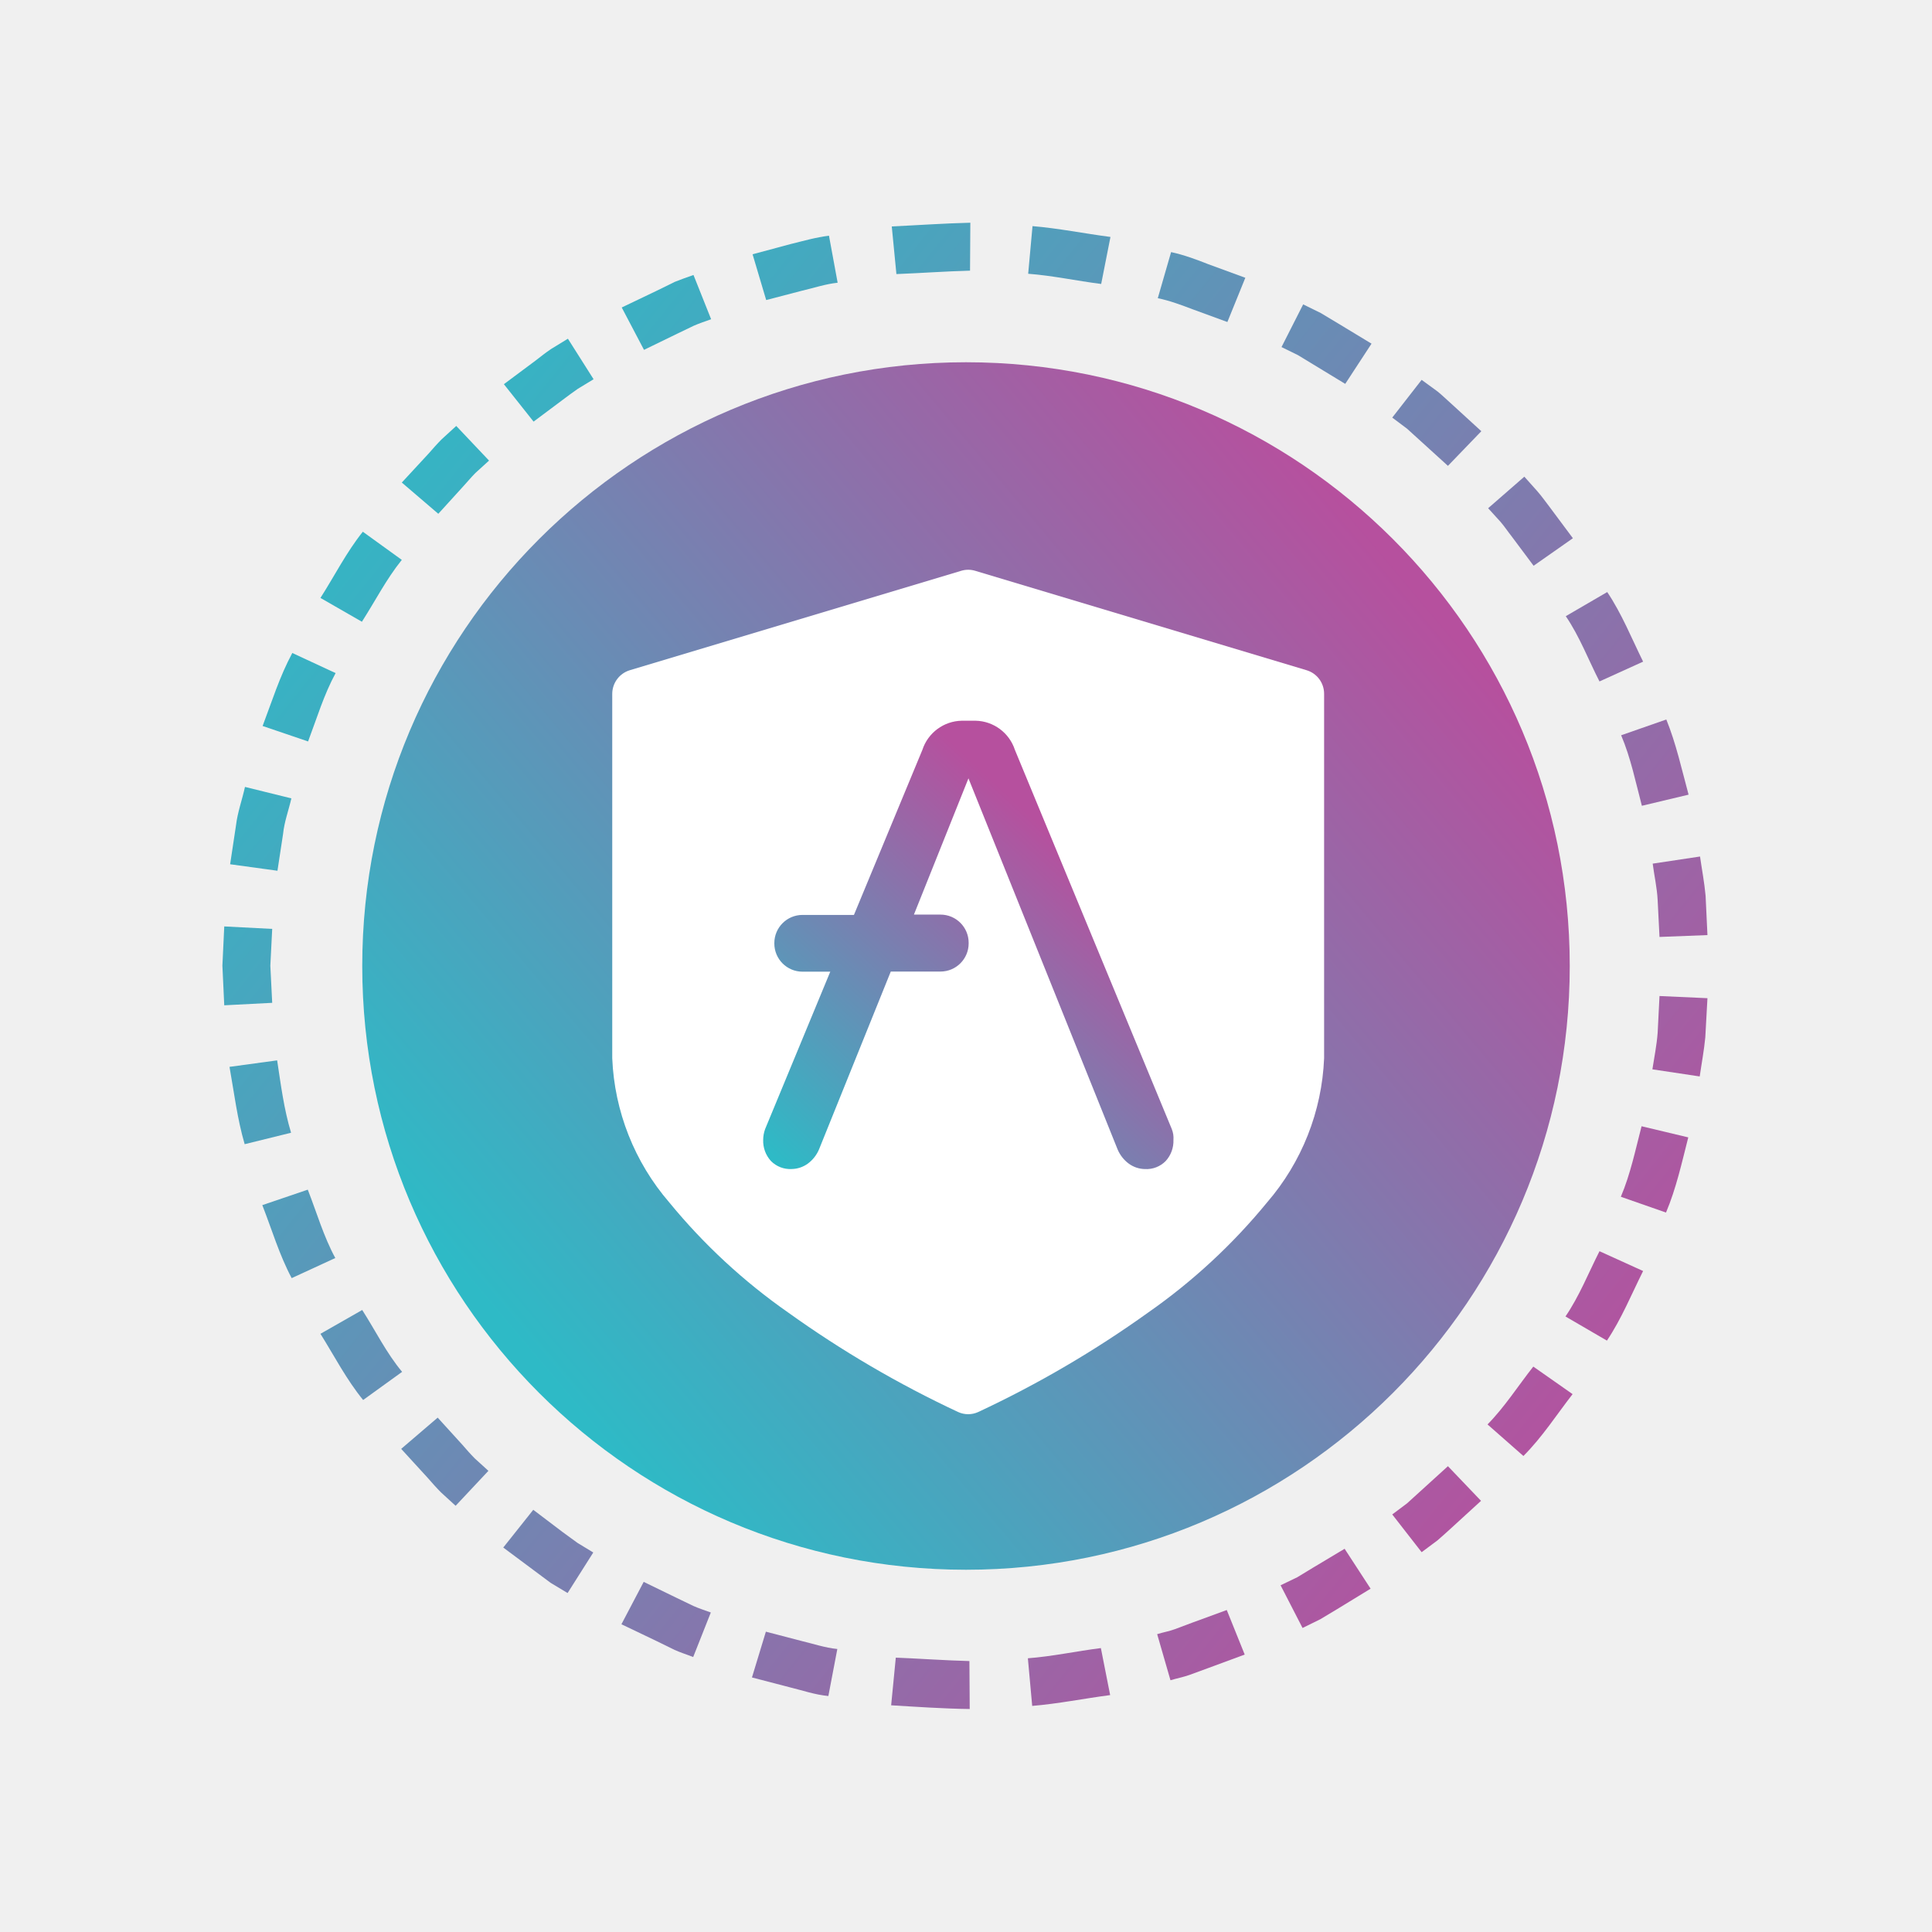
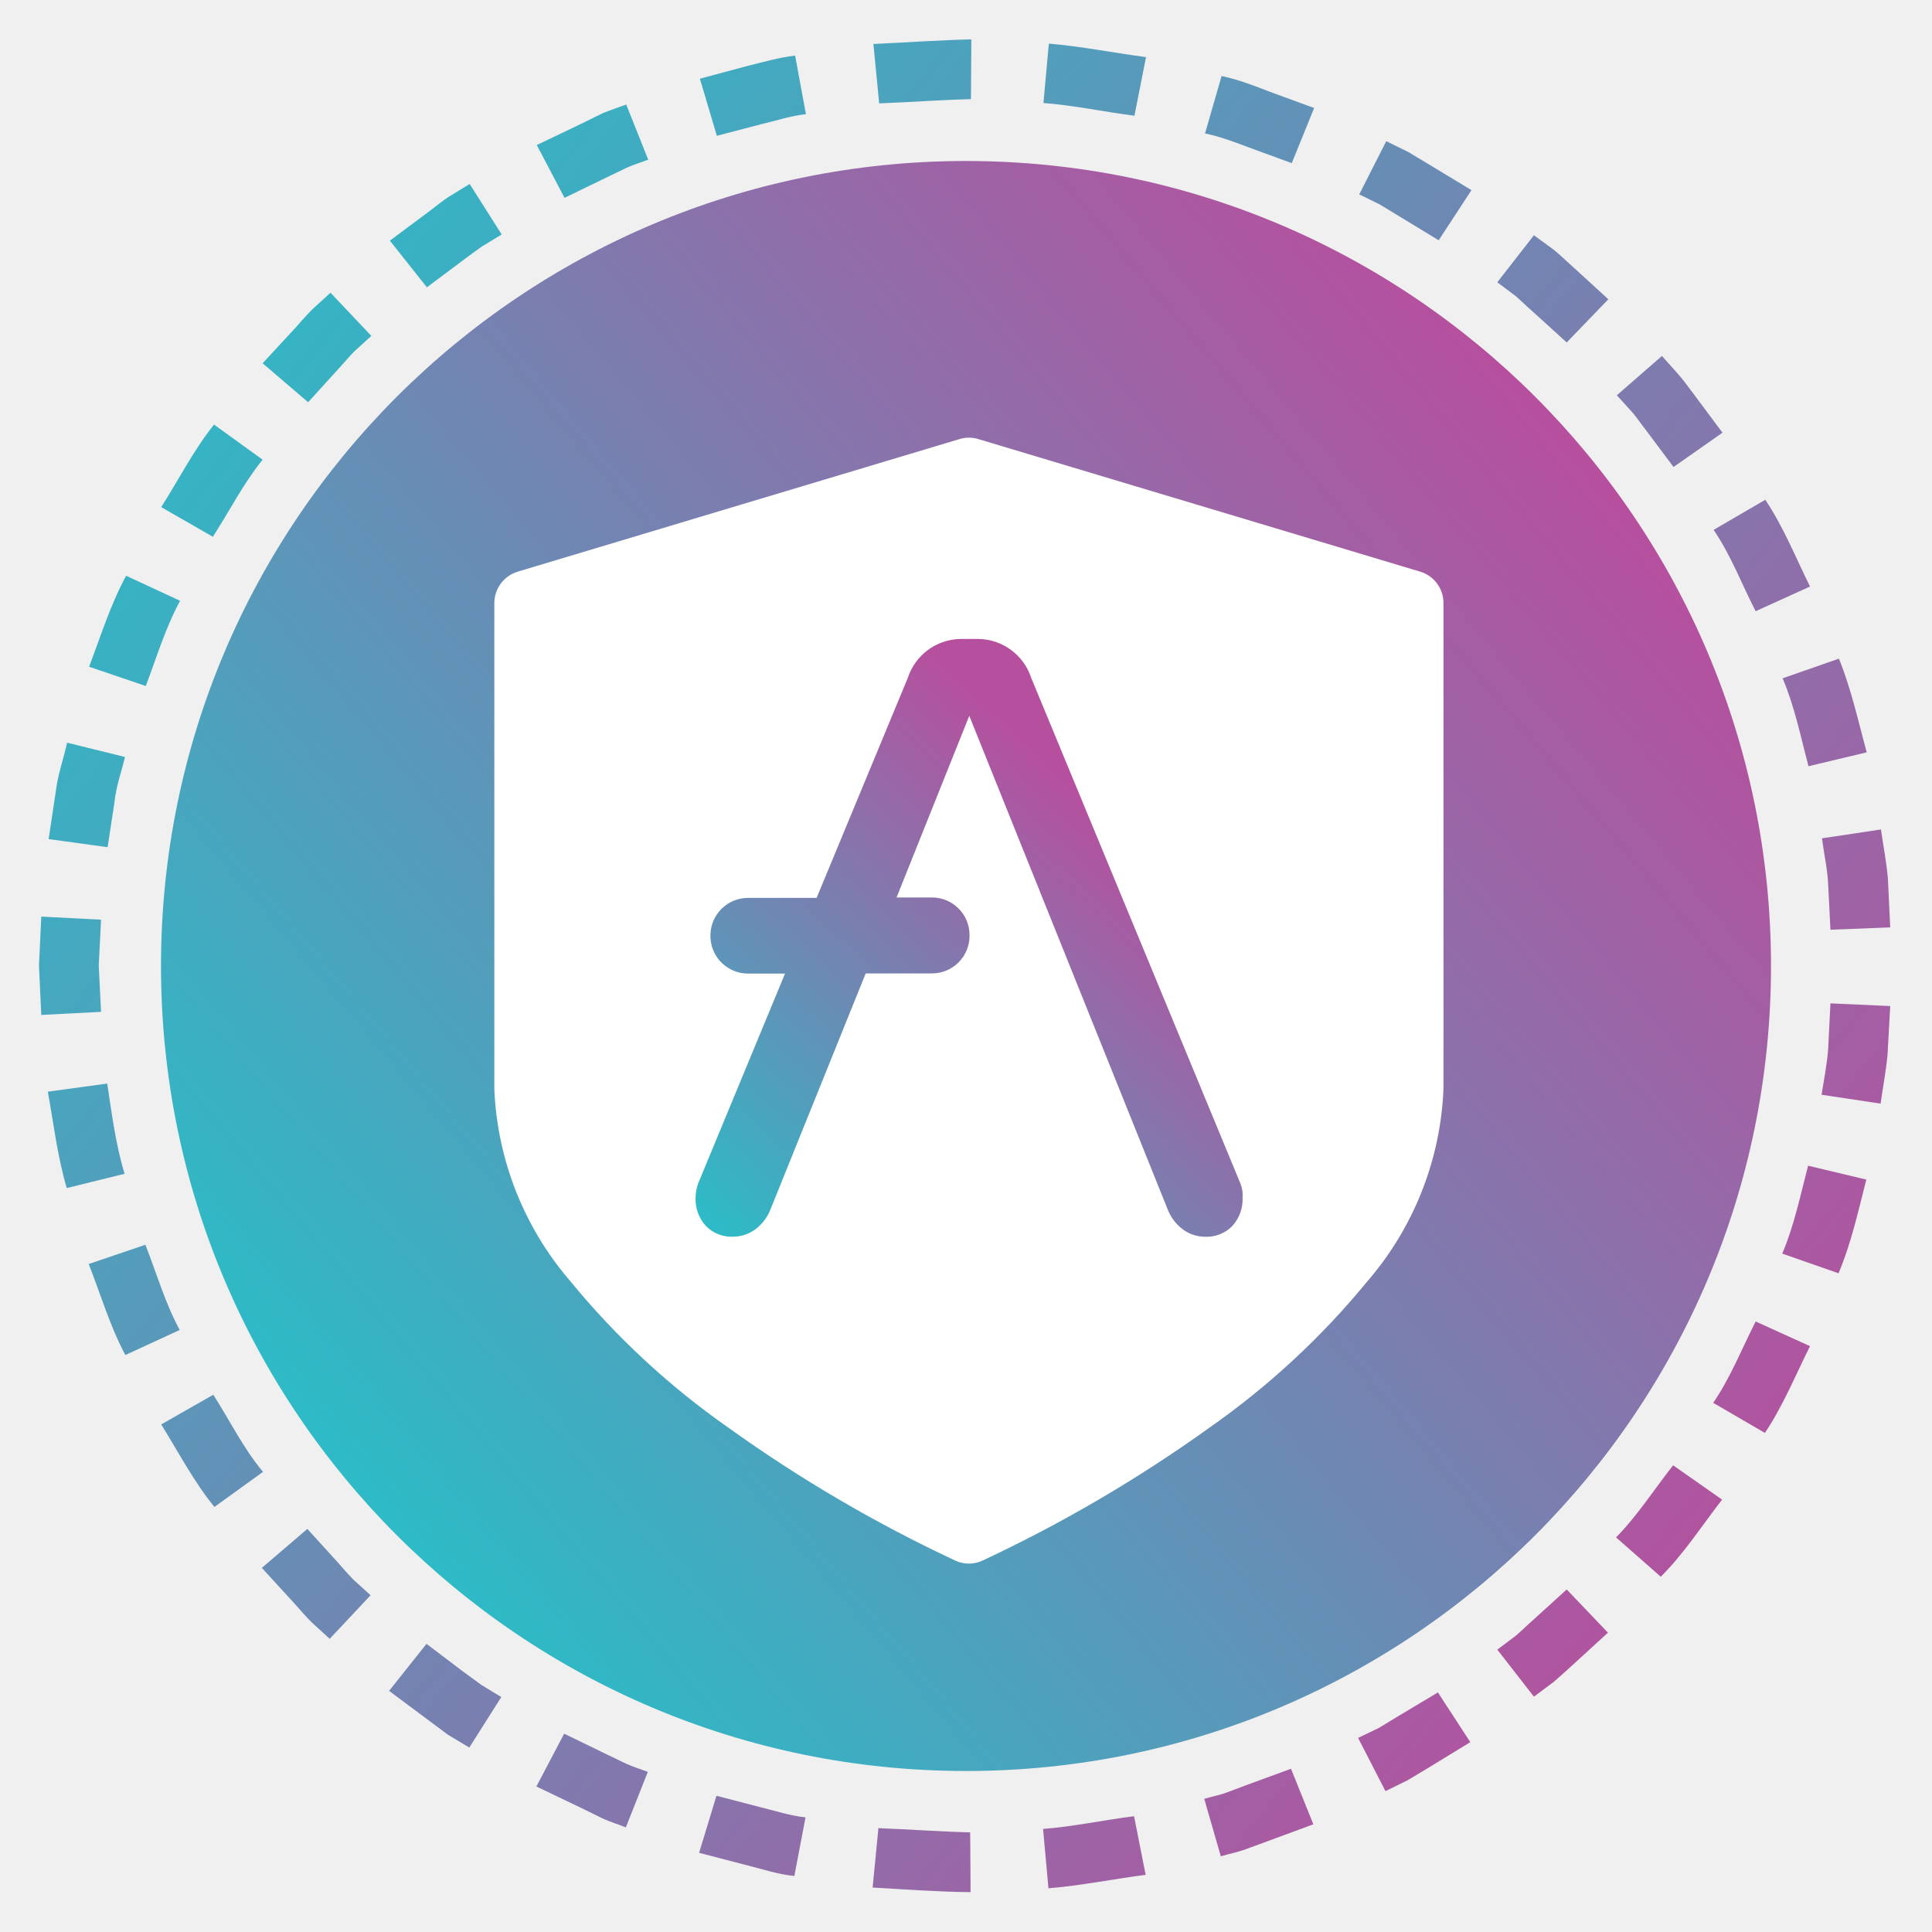
<svg xmlns="http://www.w3.org/2000/svg" xmlns:xlink="http://www.w3.org/1999/xlink" xml:space="preserve" id="Слой_1" width="48" height="48" version="1.1" viewBox="0 0 48 48">
  <style id="style1" type="text/css">.st39{fill:none}</style>
-   <g id="g68" transform="translate(4.78 4.788)scale(.07685)">
+   <g id="g68" transform="matrix(.0958 0 0 .0958 .039 .049)">
    <g id="g67">
      <g id="g6">
        <g id="g1">
          <path id="path1" d="M407.4 250c-.3 3.8-.5 7.5-.7 11.3-.1 1.9 0 3.8-.3 5.6l-.9 5.5c-.7 3.7-.8 7.5-1.8 11.1s-1.9 7.2-2.8 10.8c-.3 1.8-1 3.6-1.7 5.3l-2 5.2-1.9 5.3c-.6 1.8-1.6 3.4-2.4 5.1l-4.8 10.1c-2 3.2-4 6.3-5.9 9.6l130.2 83.9 11.5-19.1c3.4-6.6 6.6-13.3 9.8-20 1.5-3.4 3.3-6.7 4.6-10.2l3.9-10.5 3.8-10.5c1.3-3.5 2.5-7 3.4-10.6l5.5-21.6c1.8-7.2 2.5-14.6 3.8-22l1.6-11c.5-3.7.5-7.4.8-11.1l1-22.2z" class="st39" />
        </g>
        <linearGradient id="SVGID_00000104708511086881872630000014844121601543802027_" x1="482.791" x2="68.039" y1="377.153" y2="43.389" gradientUnits="userSpaceOnUse">
          <stop id="stop1" offset="0" style="stop-color:#b6509e" />
          <stop id="stop2" offset="1" style="stop-color:#2ebac6" />
        </linearGradient>
        <path id="path2" d="m469 348.6-14.1-6.4c-3.6 7.1-6.5 14.5-11 21.1l13.4 7.8c4.7-7 7.9-14.9 11.7-22.5" style="clip-rule:evenodd;fill:url(#SVGID_00000104708511086881872630000014844121601543802027_);fill-rule:evenodd" />
        <linearGradient id="SVGID_00000147179263232614892750000003495048998020798140_" x1="509.181" x2="94.43" y1="344.359" y2="10.594" gradientUnits="userSpaceOnUse">
          <stop id="stop3" offset="0" style="stop-color:#b6509e" />
          <stop id="stop4" offset="1" style="stop-color:#2ebac6" />
        </linearGradient>
        <path id="path4" d="m483.6 305.4-15.1-3.6c-2 7.7-3.6 15.5-6.7 22.8l14.6 5.1c3.3-7.8 5.1-16.1 7.2-24.3" style="clip-rule:evenodd;fill:url(#SVGID_00000147179263232614892750000003495048998020798140_);fill-rule:evenodd" />
        <linearGradient id="SVGID_00000154384627953943653370000009301978914104084362_" x1="533.46" x2="118.708" y1="314.189" y2="-19.576" gradientUnits="userSpaceOnUse">
          <stop id="stop5" offset="0" style="stop-color:#b6509e" />
          <stop id="stop6" offset="1" style="stop-color:#2ebac6" />
        </linearGradient>
        <path id="path6" d="m489.8 260.4-15.5-.7-.6 11.9c-.3 4-1.1 7.9-1.7 11.8l15.3 2.3c.6-4.2 1.4-8.4 1.8-12.6z" style="clip-rule:evenodd;fill:url(#SVGID_00000154384627953943653370000009301978914104084362_);fill-rule:evenodd" />
      </g>
      <g id="g12">
        <g id="g7">
          <path id="path7" d="M382.3 334.9c-16.2 25.2-39.8 45.8-67 58.1l64.4 140.9c54.2-24.6 100.7-65.1 132.8-115.1z" class="st39" />
        </g>
        <linearGradient id="SVGID_00000091737110006325924560000006426042477305407383_" x1="400.601" x2="-14.151" y1="479.286" y2="145.521" gradientUnits="userSpaceOnUse">
          <stop id="stop7" offset="0" style="stop-color:#b6509e" />
          <stop id="stop8" offset="1" style="stop-color:#2ebac6" />
        </linearGradient>
        <path id="polygon8" d="m362.3 444.5-5.1 3.1-5.4 2.6 7.1 13.8 5.7-2.8 5.5-3.3 10.8-6.6-8.4-12.9z" style="clip-rule:evenodd;fill:url(#SVGID_00000091737110006325924560000006426042477305407383_);fill-rule:evenodd" />
        <linearGradient id="SVGID_00000023276711056447914070000011818503130533663874_" x1="427.188" x2="12.436" y1="446.248" y2="112.483" gradientUnits="userSpaceOnUse">
          <stop id="stop9" offset="0" style="stop-color:#b6509e" />
          <stop id="stop10" offset="1" style="stop-color:#2ebac6" />
        </linearGradient>
        <path id="path10" d="m416.6 422.9-10.7-11.2-8.8 8c-1.5 1.3-2.9 2.7-4.4 4l-4.8 3.6 9.5 12.2 5.1-3.8c1.6-1.4 3.2-2.8 4.7-4.2z" style="clip-rule:evenodd;fill:url(#SVGID_00000023276711056447914070000011818503130533663874_);fill-rule:evenodd" />
        <linearGradient id="SVGID_00000134224490732016085270000001901616526776264596_" x1="454.922" x2="40.17" y1="411.784" y2="78.019" gradientUnits="userSpaceOnUse">
          <stop id="stop11" offset="0" style="stop-color:#b6509e" />
          <stop id="stop12" offset="1" style="stop-color:#2ebac6" />
        </linearGradient>
        <path id="path12" d="m446.2 388.4-12.7-8.9c-4.9 6.2-9.2 13-14.8 18.7l11.6 10.2c6.1-6.1 10.7-13.3 15.9-20" style="clip-rule:evenodd;fill:url(#SVGID_00000134224490732016085270000001901616526776264596_);fill-rule:evenodd" />
      </g>
      <g id="g18">
        <g id="g13">
          <path id="path13" d="M315.3 393c-13.6 6-27.9 10.8-42.8 12.5l-5.5.9c-1.9.3-3.8.2-5.6.3-3.8.2-7.5.4-11.3.7-3.8-.3-7.5-.5-11.3-.7-1.9-.1-3.8 0-5.6-.3l-5.5-.9-21.9 153.4 11 1.6c3.7.5 7.4.5 11.1.8l22.2 1 22.2-1c3.7-.3 7.4-.3 11.1-.8l11-1.6c29.5-3.7 58.3-12.8 85.4-25z" class="st39" />
        </g>
        <linearGradient id="SVGID_00000090996555707112800340000017514516171555815814_" x1="335.624" x2="-79.128" y1="560.03" y2="226.265" gradientUnits="userSpaceOnUse">
          <stop id="stop13" offset="0" style="stop-color:#b6509e" />
          <stop id="stop14" offset="1" style="stop-color:#2ebac6" />
        </linearGradient>
        <path id="path14" d="m251.3 490.2-.1-15.5c-7.9-.2-15.9-.8-23.8-1.1l-1.5 15.4c8.4.5 16.9 1.1 25.4 1.2" style="clip-rule:evenodd;fill:url(#SVGID_00000090996555707112800340000017514516171555815814_);fill-rule:evenodd" />
        <linearGradient id="SVGID_00000001654109847398355510000014461126482698818221_" x1="353.943" x2="-60.809" y1="537.265" y2="203.501" gradientUnits="userSpaceOnUse">
          <stop id="stop15" offset="0" style="stop-color:#b6509e" />
          <stop id="stop16" offset="1" style="stop-color:#2ebac6" />
        </linearGradient>
        <path id="path16" d="m296.7 485.7-3-15.2c-7.9 1-15.7 2.7-23.6 3.3l1.4 15.4c8.4-.7 16.8-2.4 25.2-3.5" style="clip-rule:evenodd;fill:url(#SVGID_00000001654109847398355510000014461126482698818221_);fill-rule:evenodd" />
        <linearGradient id="SVGID_00000082365719043996990750000000380436505949655995_" x1="375.751" x2="-39.001" y1="510.165" y2="176.4" gradientUnits="userSpaceOnUse">
          <stop id="stop17" offset="0" style="stop-color:#b6509e" />
          <stop id="stop18" offset="1" style="stop-color:#2ebac6" />
        </linearGradient>
        <path id="path18" d="m340.2 472.6-5.8-14.4-11.2 4.1-5.6 2.1c-1.9.7-3.8 1-5.7 1.6l4.3 14.9c2-.6 4.1-1 6.1-1.7l6-2.2z" style="clip-rule:evenodd;fill:url(#SVGID_00000082365719043996990750000000380436505949655995_);fill-rule:evenodd" />
      </g>
      <g id="g24">
        <g id="g19">
          <path id="path19" d="M227.6 405.5c-14.9-1.6-29.2-6.5-42.8-12.5l-10.1-4.8c-3.2-2-6.3-4-9.6-5.9-3.4-1.7-6.1-4.3-9.2-6.5-3-2.3-6.2-4.3-8.8-7l-101.5 117c44.7 38.9 101.1 65 160.1 73z" class="st39" />
        </g>
        <linearGradient id="SVGID_00000176002008217702801830000010623875381781764515_" x1="308.152" x2="-106.599" y1="594.167" y2="260.402" gradientUnits="userSpaceOnUse">
          <stop id="stop19" offset="0" style="stop-color:#b6509e" />
          <stop id="stop20" offset="1" style="stop-color:#2ebac6" />
        </linearGradient>
        <path id="polygon20" d="m124.5 436.5-4.8-3.5-9.5-7.2-9.7 12.2 10.2 7.6 5.1 3.8 5.5 3.3 8.3-13.1z" style="clip-rule:evenodd;fill:url(#SVGID_00000176002008217702801830000010623875381781764515_);fill-rule:evenodd" />
        <linearGradient id="SVGID_00000092444432135618381070000000326992058120110750_" x1="312.308" x2="-102.444" y1="589.003" y2="255.238" gradientUnits="userSpaceOnUse">
          <stop id="stop21" offset="0" style="stop-color:#b6509e" />
          <stop id="stop22" offset="1" style="stop-color:#2ebac6" />
        </linearGradient>
        <path id="path22" d="m161.9 473.4 5.7-14.4c-1.9-.7-3.8-1.3-5.6-2.1l-5.4-2.6-10.7-5.2-7.2 13.7 11.5 5.5 5.7 2.8c2 .9 4 1.5 6 2.3" style="clip-rule:evenodd;fill:url(#SVGID_00000092444432135618381070000000326992058120110750_);fill-rule:evenodd" />
        <linearGradient id="SVGID_00000070103972701577133060000011142479575005581992_" x1="321.517" x2="-93.235" y1="577.559" y2="243.794" gradientUnits="userSpaceOnUse">
          <stop id="stop23" offset="0" style="stop-color:#b6509e" />
          <stop id="stop24" offset="1" style="stop-color:#2ebac6" />
        </linearGradient>
        <path id="path24" d="m205.6 486 2.9-15.2c-4-.4-7.8-1.7-11.6-2.6l-11.5-3-4.5 14.8 12.3 3.2c4.1 1 8.1 2.4 12.4 2.8" style="clip-rule:evenodd;fill:url(#SVGID_00000070103972701577133060000011142479575005581992_);fill-rule:evenodd" />
      </g>
      <g id="g30">
        <g id="g25">
          <path id="path25" d="M147.1 368.8c-22.8-19.6-39.5-45.9-48-74.5l-148.6 43.6c.9 3.6 2 7.2 3.4 10.6l3.8 10.5 3.9 10.5c1.3 3.5 3.1 6.8 4.6 10.2 3.2 6.7 6.4 13.4 9.8 20l11.5 19.1C-8.8 425.3-4.1 431 .3 437c4.5 5.9 8.8 12 13.9 17.4l15 16.4 16.4 15z" class="st39" />
        </g>
        <linearGradient id="SVGID_00000003794775683124157800000011913993280982961829_" x1="326.474" x2="-88.278" y1="571.4" y2="237.635" gradientUnits="userSpaceOnUse">
          <stop id="stop25" offset="0" style="stop-color:#b6509e" />
          <stop id="stop26" offset="1" style="stop-color:#2ebac6" />
        </linearGradient>
        <path id="path26" d="m32.1 350.9 14.1-6.5c-3.8-7-6-14.7-8.9-22.1l-14.7 5c3.1 7.9 5.5 16.1 9.5 23.6" style="clip-rule:evenodd;fill:url(#SVGID_00000003794775683124157800000011913993280982961829_);fill-rule:evenodd" />
        <linearGradient id="SVGID_00000104672211666729212850000016548978226426177681_" x1="315.329" x2="-99.423" y1="585.249" y2="251.484" gradientUnits="userSpaceOnUse">
          <stop id="stop27" offset="0" style="stop-color:#b6509e" />
          <stop id="stop28" offset="1" style="stop-color:#2ebac6" />
        </linearGradient>
        <path id="path28" d="m55.2 390.3 12.6-9.1c-5.1-6.1-8.6-13.3-12.9-20l-13.5 7.7c4.5 7.2 8.4 14.8 13.8 21.4" style="clip-rule:evenodd;fill:url(#SVGID_00000104672211666729212850000016548978226426177681_);fill-rule:evenodd" />
        <linearGradient id="SVGID_00000148625317021203904910000009879789421656095403_" x1="309.172" x2="-105.58" y1="592.899" y2="259.135" gradientUnits="userSpaceOnUse">
          <stop id="stop29" offset="0" style="stop-color:#b6509e" />
          <stop id="stop30" offset="1" style="stop-color:#2ebac6" />
        </linearGradient>
        <path id="path30" d="m85.1 424.5 10.6-11.3-4.4-4c-1.4-1.4-2.7-2.9-4-4.4l-8-8.8-11.8 10.1 8.6 9.4c1.4 1.6 2.8 3.2 4.3 4.7z" style="clip-rule:evenodd;fill:url(#SVGID_00000148625317021203904910000009879789421656095403_);fill-rule:evenodd" />
      </g>
      <g id="g36">
        <g id="g31">
          <path id="path31" d="M99.1 294.3c-.9-3.6-1.8-7.2-2.8-10.8s-1.1-7.4-1.8-11.1l-.9-5.5c-.3-1.9-.2-3.8-.3-5.6-.2-3.8-.4-7.5-.7-11.3.3-3.8.5-7.5.7-11.3.1-1.9 0-3.8.3-5.6l.9-5.5c.7-3.7.8-7.5 1.8-11.1s1.9-7.2 2.8-10.8l-148.6-43.6-5.5 21.6c-1.8 7.2-2.5 14.6-3.8 22l-1.6 11c-.5 3.7-.5 7.4-.8 11.1l-1 22.2 1 22.2c.3 3.7.3 7.4.8 11.1l1.6 11c1.2 7.3 2 14.7 3.8 22l5.5 21.6z" class="st39" />
        </g>
        <linearGradient id="SVGID_00000058550949854323963940000013213978808942152090_" x1="385.064" x2="-29.688" y1="498.568" y2="164.803" gradientUnits="userSpaceOnUse">
          <stop id="stop31" offset="0" style="stop-color:#b6509e" />
          <stop id="stop32" offset="1" style="stop-color:#2ebac6" />
        </linearGradient>
        <path id="path32" d="m12.2 217.1 15.3 2.1 1.8-11.8c.4-4 1.8-7.7 2.7-11.6l-15-3.7c-.9 4.1-2.4 8.2-2.9 12.4z" style="clip-rule:evenodd;fill:url(#SVGID_00000058550949854323963940000013213978808942152090_);fill-rule:evenodd" />
        <linearGradient id="SVGID_00000148622084711658347150000016511535402227943326_" x1="362.065" x2="-52.687" y1="527.172" y2="193.407" gradientUnits="userSpaceOnUse">
          <stop id="stop33" offset="0" style="stop-color:#b6509e" />
          <stop id="stop34" offset="1" style="stop-color:#2ebac6" />
        </linearGradient>
        <path id="polygon34" d="m10.3 237.2-.6 12.7.6 12.8 15.5-.8-.6-12 .6-11.9z" style="clip-rule:evenodd;fill:url(#SVGID_00000148622084711658347150000016511535402227943326_);fill-rule:evenodd" />
        <linearGradient id="SVGID_00000101083443461405630530000006842283544465970837_" x1="342.348" x2="-72.404" y1="551.674" y2="217.909" gradientUnits="userSpaceOnUse">
          <stop id="stop35" offset="0" style="stop-color:#b6509e" />
          <stop id="stop36" offset="1" style="stop-color:#2ebac6" />
        </linearGradient>
        <path id="path36" d="m16.9 307.6 15-3.7c-2.3-7.6-3.3-15.5-4.5-23.4L12 282.6c1.5 8.4 2.5 16.8 4.9 25" style="clip-rule:evenodd;fill:url(#SVGID_00000101083443461405630530000006842283544465970837_);fill-rule:evenodd" />
      </g>
      <g id="g42">
        <g id="g37">
          <path id="path37" d="M99.1 205.7c8.5-28.6 25.2-54.8 48-74.5L45.6 14.2l-16.4 15-15 16.4C9 51 4.7 57.1.3 63c-4.4 6-9.1 11.8-12.8 18.2L-24 100.3c-3.4 6.6-6.6 13.3-9.8 20-1.5 3.4-3.3 6.7-4.6 10.2l-3.9 10.5-3.8 10.5c-1.3 3.5-2.5 7-3.4 10.6z" class="st39" />
        </g>
        <linearGradient id="SVGID_00000002376137640156149470000006679357018455115191_" x1="465.847" x2="51.096" y1="398.208" y2="64.443" gradientUnits="userSpaceOnUse">
          <stop id="stop37" offset="0" style="stop-color:#b6509e" />
          <stop id="stop38" offset="1" style="stop-color:#2ebac6" />
        </linearGradient>
        <path id="path38" d="m67.7 93.7 11.8 10.1 8-8.8c1.4-1.5 2.6-3 4-4.4l4.4-4-10.6-11.2-4.7 4.3c-1.5 1.5-2.9 3.1-4.3 4.7z" style="clip-rule:evenodd;fill:url(#SVGID_00000002376137640156149470000006679357018455115191_);fill-rule:evenodd" />
        <linearGradient id="SVGID_00000066483276125556409010000015182069227145532805_" x1="437.715" x2="22.963" y1="433.167" y2="99.402" gradientUnits="userSpaceOnUse">
          <stop id="stop39" offset="0" style="stop-color:#b6509e" />
          <stop id="stop40" offset="1" style="stop-color:#2ebac6" />
        </linearGradient>
        <path id="path40" d="m41.4 131 13.4 7.7c4.3-6.7 7.9-13.8 12.9-20l-12.6-9.1c-5.3 6.6-9.1 14.2-13.7 21.4" style="clip-rule:evenodd;fill:url(#SVGID_00000066483276125556409010000015182069227145532805_);fill-rule:evenodd" />
        <linearGradient id="SVGID_00000005264282004135174270000000348760371301044121_" x1="410.748" x2="-4.003" y1="466.676" y2="132.911" gradientUnits="userSpaceOnUse">
          <stop id="stop41" offset="0" style="stop-color:#b6509e" />
          <stop id="stop42" offset="1" style="stop-color:#2ebac6" />
        </linearGradient>
        <path id="path42" d="m22.7 172.4 14.7 5c2.8-7.4 5.1-15.1 8.9-22.1l-14-6.5c-4.1 7.6-6.6 15.7-9.6 23.6" style="clip-rule:evenodd;fill:url(#SVGID_00000005264282004135174270000000348760371301044121_);fill-rule:evenodd" />
      </g>
      <g id="g48">
        <g id="g43">
          <path id="path43" d="M147.1 131.2c2.6-2.7 5.8-4.7 8.8-7 3.1-2.2 5.8-4.8 9.2-6.5 3.2-1.9 6.4-3.9 9.6-5.9l10.1-4.8c13.6-6 27.9-10.8 42.8-12.5L205.7-58.8c-59 8-115.3 34.2-160.1 73z" class="st39" />
        </g>
        <linearGradient id="SVGID_00000142877909234072922670000012744162597170337698_" x1="542.268" x2="127.516" y1="303.244" y2="-30.52" gradientUnits="userSpaceOnUse">
          <stop id="stop43" offset="0" style="stop-color:#b6509e" />
          <stop id="stop44" offset="1" style="stop-color:#2ebac6" />
        </linearGradient>
        <path id="path44" d="m181.1 19.9 4.4 14.8 11.5-3c3.9-.9 7.7-2.2 11.6-2.6l-2.8-15.2c-4.2.5-8.3 1.7-12.4 2.7z" style="clip-rule:evenodd;fill:url(#SVGID_00000142877909234072922670000012744162597170337698_);fill-rule:evenodd" />
        <linearGradient id="SVGID_00000106857675396471537470000011430115657239397250_" x1="518.877" x2="104.126" y1="332.31" y2="-1.455" gradientUnits="userSpaceOnUse">
          <stop id="stop45" offset="0" style="stop-color:#b6509e" />
          <stop id="stop46" offset="1" style="stop-color:#2ebac6" />
        </linearGradient>
        <path id="path46" d="m138.8 37.1 7.2 13.7 10.7-5.2 5.4-2.6c1.8-.8 3.7-1.4 5.6-2.1L162 26.6c-2 .7-4 1.4-6 2.2l-5.7 2.8z" style="clip-rule:evenodd;fill:url(#SVGID_00000106857675396471537470000011430115657239397250_);fill-rule:evenodd" />
        <linearGradient id="SVGID_00000103977686473083600680000014298624371071771265_" x1="493.213" x2="78.462" y1="364.201" y2="30.437" gradientUnits="userSpaceOnUse">
          <stop id="stop47" offset="0" style="stop-color:#b6509e" />
          <stop id="stop48" offset="1" style="stop-color:#2ebac6" />
        </linearGradient>
        <path id="path48" d="m100.7 61.9 9.6 12.1 9.5-7.1c1.6-1.2 3.2-2.4 4.8-3.5l5.1-3.1-8.3-13.1-5.4 3.3c-1.8 1.2-3.4 2.5-5.1 3.8z" style="clip-rule:evenodd;fill:url(#SVGID_00000103977686473083600680000014298624371071771265_);fill-rule:evenodd" />
      </g>
      <g id="g54">
        <g id="g49">
          <path id="path49" d="m227.6 94.5 5.5-.9c1.9-.3 3.8-.2 5.6-.3 3.8-.2 7.5-.4 11.3-.7 3.8.3 7.5.5 11.3.7 1.9.1 3.8 0 5.6.3l5.5.9c14.9 1.6 29.2 6.5 42.8 12.5l64.4-140.9c-27.1-12.2-55.8-21.3-85.4-25l-11-1.6c-3.7-.5-7.4-.5-11.1-.8l-22.2-1-22.2 1c-3.7.3-7.4.3-11.1.8l-11 1.6z" class="st39" />
        </g>
        <linearGradient id="SVGID_00000052103213530023177160000002944217849268693427_" x1="590.461" x2="175.71" y1="243.356" y2="-90.409" gradientUnits="userSpaceOnUse">
          <stop id="stop49" offset="0" style="stop-color:#b6509e" />
          <stop id="stop50" offset="1" style="stop-color:#2ebac6" />
        </linearGradient>
        <path id="path50" d="m316.4 19.2-4.3 14.9c3.9.8 7.6 2.2 11.3 3.6l11.2 4.1 5.8-14.3-12-4.4c-3.8-1.5-7.8-3-12-3.9" style="clip-rule:evenodd;fill:url(#SVGID_00000052103213530023177160000002944217849268693427_);fill-rule:evenodd" />
        <linearGradient id="SVGID_00000168113226916419175950000014654502115656089231_" x1="578.768" x2="164.016" y1="257.887" y2="-75.877" gradientUnits="userSpaceOnUse">
          <stop id="stop51" offset="0" style="stop-color:#b6509e" />
          <stop id="stop52" offset="1" style="stop-color:#2ebac6" />
        </linearGradient>
        <path id="path52" d="m271.6 10.8-1.4 15.4c7.9.6 15.7 2.3 23.6 3.3l3-15.2c-8.4-1.1-16.8-2.8-25.2-3.5" style="clip-rule:evenodd;fill:url(#SVGID_00000168113226916419175950000014654502115656089231_);fill-rule:evenodd" />
        <linearGradient id="SVGID_00000032624055548118906680000017923149123676298943_" x1="562.599" x2="147.847" y1="277.979" y2="-55.785" gradientUnits="userSpaceOnUse">
          <stop id="stop53" offset="0" style="stop-color:#b6509e" />
          <stop id="stop54" offset="1" style="stop-color:#2ebac6" />
        </linearGradient>
        <path id="path54" d="m226.1 10.9 1.5 15.4c7.9-.3 15.9-.9 23.8-1.1l.1-15.5c-8.4.2-16.9.8-25.4 1.2" style="clip-rule:evenodd;fill:url(#SVGID_00000032624055548118906680000017923149123676298943_);fill-rule:evenodd" />
      </g>
      <g id="g60">
        <g id="g55">
          <path id="path55" d="M315.3 107c27.2 12.3 50.8 32.9 67 58.1l130.2-83.9C480.4 31.3 433.9-9.2 379.7-33.9Z" class="st39" />
        </g>
        <linearGradient id="SVGID_00000064347573839370157820000017572030898596083878_" x1="595.196" x2="180.444" y1="237.473" y2="-96.292" gradientUnits="userSpaceOnUse">
          <stop id="stop55" offset="0" style="stop-color:#b6509e" />
          <stop id="stop56" offset="1" style="stop-color:#2ebac6" />
        </linearGradient>
        <path id="path56" d="M430.6 91.8 418.9 102l4 4.4c1.3 1.5 2.4 3.2 3.6 4.7l7.1 9.5 12.7-8.9-7.6-10.2c-1.3-1.7-2.5-3.4-3.9-5z" style="clip-rule:evenodd;fill:url(#SVGID_00000064347573839370157820000017572030898596083878_);fill-rule:evenodd" />
        <linearGradient id="SVGID_00000055708723406501865340000017864807875619820717_" x1="598.848" x2="184.096" y1="232.934" y2="-100.83" gradientUnits="userSpaceOnUse">
          <stop id="stop57" offset="0" style="stop-color:#b6509e" />
          <stop id="stop58" offset="1" style="stop-color:#2ebac6" />
        </linearGradient>
        <path id="path58" d="m397.4 60.5-9.5 12.2 4.8 3.6c1.5 1.3 2.9 2.7 4.4 4l8.8 8 10.8-11.2-9.4-8.6c-1.6-1.4-3.1-2.9-4.7-4.2z" style="clip-rule:evenodd;fill:url(#SVGID_00000055708723406501865340000017864807875619820717_);fill-rule:evenodd" />
        <linearGradient id="SVGID_00000003096860706853110920000000256122463884852656_" x1="597.237" x2="182.486" y1="234.936" y2="-98.829" gradientUnits="userSpaceOnUse">
          <stop id="stop59" offset="0" style="stop-color:#b6509e" />
          <stop id="stop60" offset="1" style="stop-color:#2ebac6" />
        </linearGradient>
-         <path id="polygon60" d="m357.4 52.5 5.1 3.1 10.2 6.2 8.5-13-10.9-6.6-5.5-3.3-5.7-2.8-7 13.8z" style="clip-rule:evenodd;fill:url(#SVGID_00000003096860706853110920000000256122463884852656_);fill-rule:evenodd" />
+         <path id="polygon60" d="m357.4 52.5 5.1 3.1 10.2 6.2 4.5-6.881 4-6.119-10.9-6.6-5.5-3.3-5.7-2.8-7 13.8z" style="clip-rule:evenodd;fill:url(#SVGID_00000003096860706853110920000000256122463884852656_);fill-rule:evenodd" />
      </g>
      <g id="g66">
        <g id="g61">
          <path id="path60" d="M382.3 165.1c1.9 3.2 3.9 6.4 5.9 9.6l4.8 10.1c.8 1.7 1.8 3.3 2.4 5.1l1.9 5.3 2 5.2c.7 1.7 1.4 3.5 1.7 5.3.9 3.6 1.8 7.2 2.8 10.8s1.1 7.4 1.8 11.1l.9 5.5c.3 1.9.2 3.8.3 5.6.2 3.8.4 7.5.7 11.3h154.9l-1-22.2c-.3-3.7-.3-7.4-.8-11.1l-1.6-11c-1.2-7.3-2-14.7-3.8-22l-5.5-21.6c-.9-3.6-2-7.2-3.4-10.6l-3.8-10.5-3.9-10.5c-1.3-3.5-3.1-6.8-4.6-10.2-3.2-6.7-6.4-13.4-9.8-20l-11.5-19.1Z" class="st39" />
        </g>
        <linearGradient id="SVGID_00000081649527427247603540000013030321784522334646_" x1="555.106" x2="140.354" y1="287.291" y2="-46.474" gradientUnits="userSpaceOnUse">
          <stop id="stop61" offset="0" style="stop-color:#b6509e" />
          <stop id="stop62" offset="1" style="stop-color:#2ebac6" />
        </linearGradient>
        <path id="path62" d="m487.4 214.6-15.3 2.3c.5 3.9 1.4 7.8 1.6 11.8l.6 11.9 15.5-.6-.6-12.7c-.4-4.4-1.2-8.5-1.8-12.7" style="clip-rule:evenodd;fill:url(#SVGID_00000081649527427247603540000013030321784522334646_);fill-rule:evenodd" />
        <linearGradient id="SVGID_00000178895552897056328320000005882026752739807421_" x1="572.959" x2="158.207" y1="265.106" y2="-68.659" gradientUnits="userSpaceOnUse">
          <stop id="stop63" offset="0" style="stop-color:#b6509e" />
          <stop id="stop64" offset="1" style="stop-color:#2ebac6" />
        </linearGradient>
        <path id="path64" d="m476.5 170.3-14.6 5.1c3.1 7.3 4.7 15.2 6.7 22.8l15.1-3.6c-2.2-8.1-4-16.4-7.2-24.3" style="clip-rule:evenodd;fill:url(#SVGID_00000178895552897056328320000005882026752739807421_);fill-rule:evenodd" />
        <linearGradient id="SVGID_00000159430980987490825690000002652148113673706165_" x1="586.44" x2="171.688" y1="248.353" y2="-85.411" gradientUnits="userSpaceOnUse">
          <stop id="stop65" offset="0" style="stop-color:#b6509e" />
          <stop id="stop66" offset="1" style="stop-color:#2ebac6" />
        </linearGradient>
        <path id="path66" d="m457.4 129.1-13.4 7.8c4.5 6.6 7.3 14.1 10.9 21.1l14.1-6.4c-3.7-7.5-6.9-15.5-11.6-22.5" style="clip-rule:evenodd;fill:url(#SVGID_00000159430980987490825690000002652148113673706165_);fill-rule:evenodd" />
      </g>
    </g>
  </g>
-   <svg width="30" height="30" x="9" y="9" viewBox="0 0 30 30">
+   <svg id="g2" width="40" height="40" x="4" y="4" viewBox="0 0 30 30">
    <defs>
      <linearGradient id="a" x1=".907" x2=".163" y1=".227" y2=".853" gradientUnits="objectBoundingBox">
        <stop offset="0" stop-color="#b6509e" />
        <stop offset="1" stop-color="#2ebac6" />
      </linearGradient>
      <linearGradient xlink:href="#a" id="b" x1=".699" x2=".059" y1=".251" y2="1" />
    </defs>
    <circle cx="15" cy="15" r="15" fill="url(#a)" />
    <path fill="#fff" d="m23.46 7.651-8.229-2.469a.6.6 0 0 0-.353 0L6.649 7.651a.615.615 0 0 0-.438.589v9.052a5.85 5.85 0 0 0 1.417 3.582 14.7 14.7 0 0 0 2.952 2.734 26.5 26.5 0 0 0 4.224 2.473.6.6 0 0 0 .5 0 26.5 26.5 0 0 0 4.224-2.473 14.7 14.7 0 0 0 2.952-2.734 5.85 5.85 0 0 0 1.417-3.582V8.239a.61.61 0 0 0-.437-.588" />
    <path fill="url(#b)" d="M12.352 10.146 8.454.725A1.05 1.05 0 0 0 7.477 0h-.345a1.05 1.05 0 0 0-.977.725l-1.7 4.1H3.177a.7.7 0 0 0-.7.7v.01a.7.7 0 0 0 .7.7h.69l-1.619 3.911a.8.8 0 0 0-.048.267.74.74 0 0 0 .192.525.67.67 0 0 0 .517.2.7.7 0 0 0 .4-.134.85.85 0 0 0 .278-.353L5.37 6.232h1.235a.7.7 0 0 0 .7-.7v-.015a.7.7 0 0 0-.7-.7h-.66L7.3 1.432l3.706 9.22a.85.85 0 0 0 .278.353.7.7 0 0 0 .4.134.67.67 0 0 0 .517-.2.74.74 0 0 0 .192-.525.6.6 0 0 0-.041-.268" transform="translate(7.761 8.906)" />
  </svg>
</svg>
